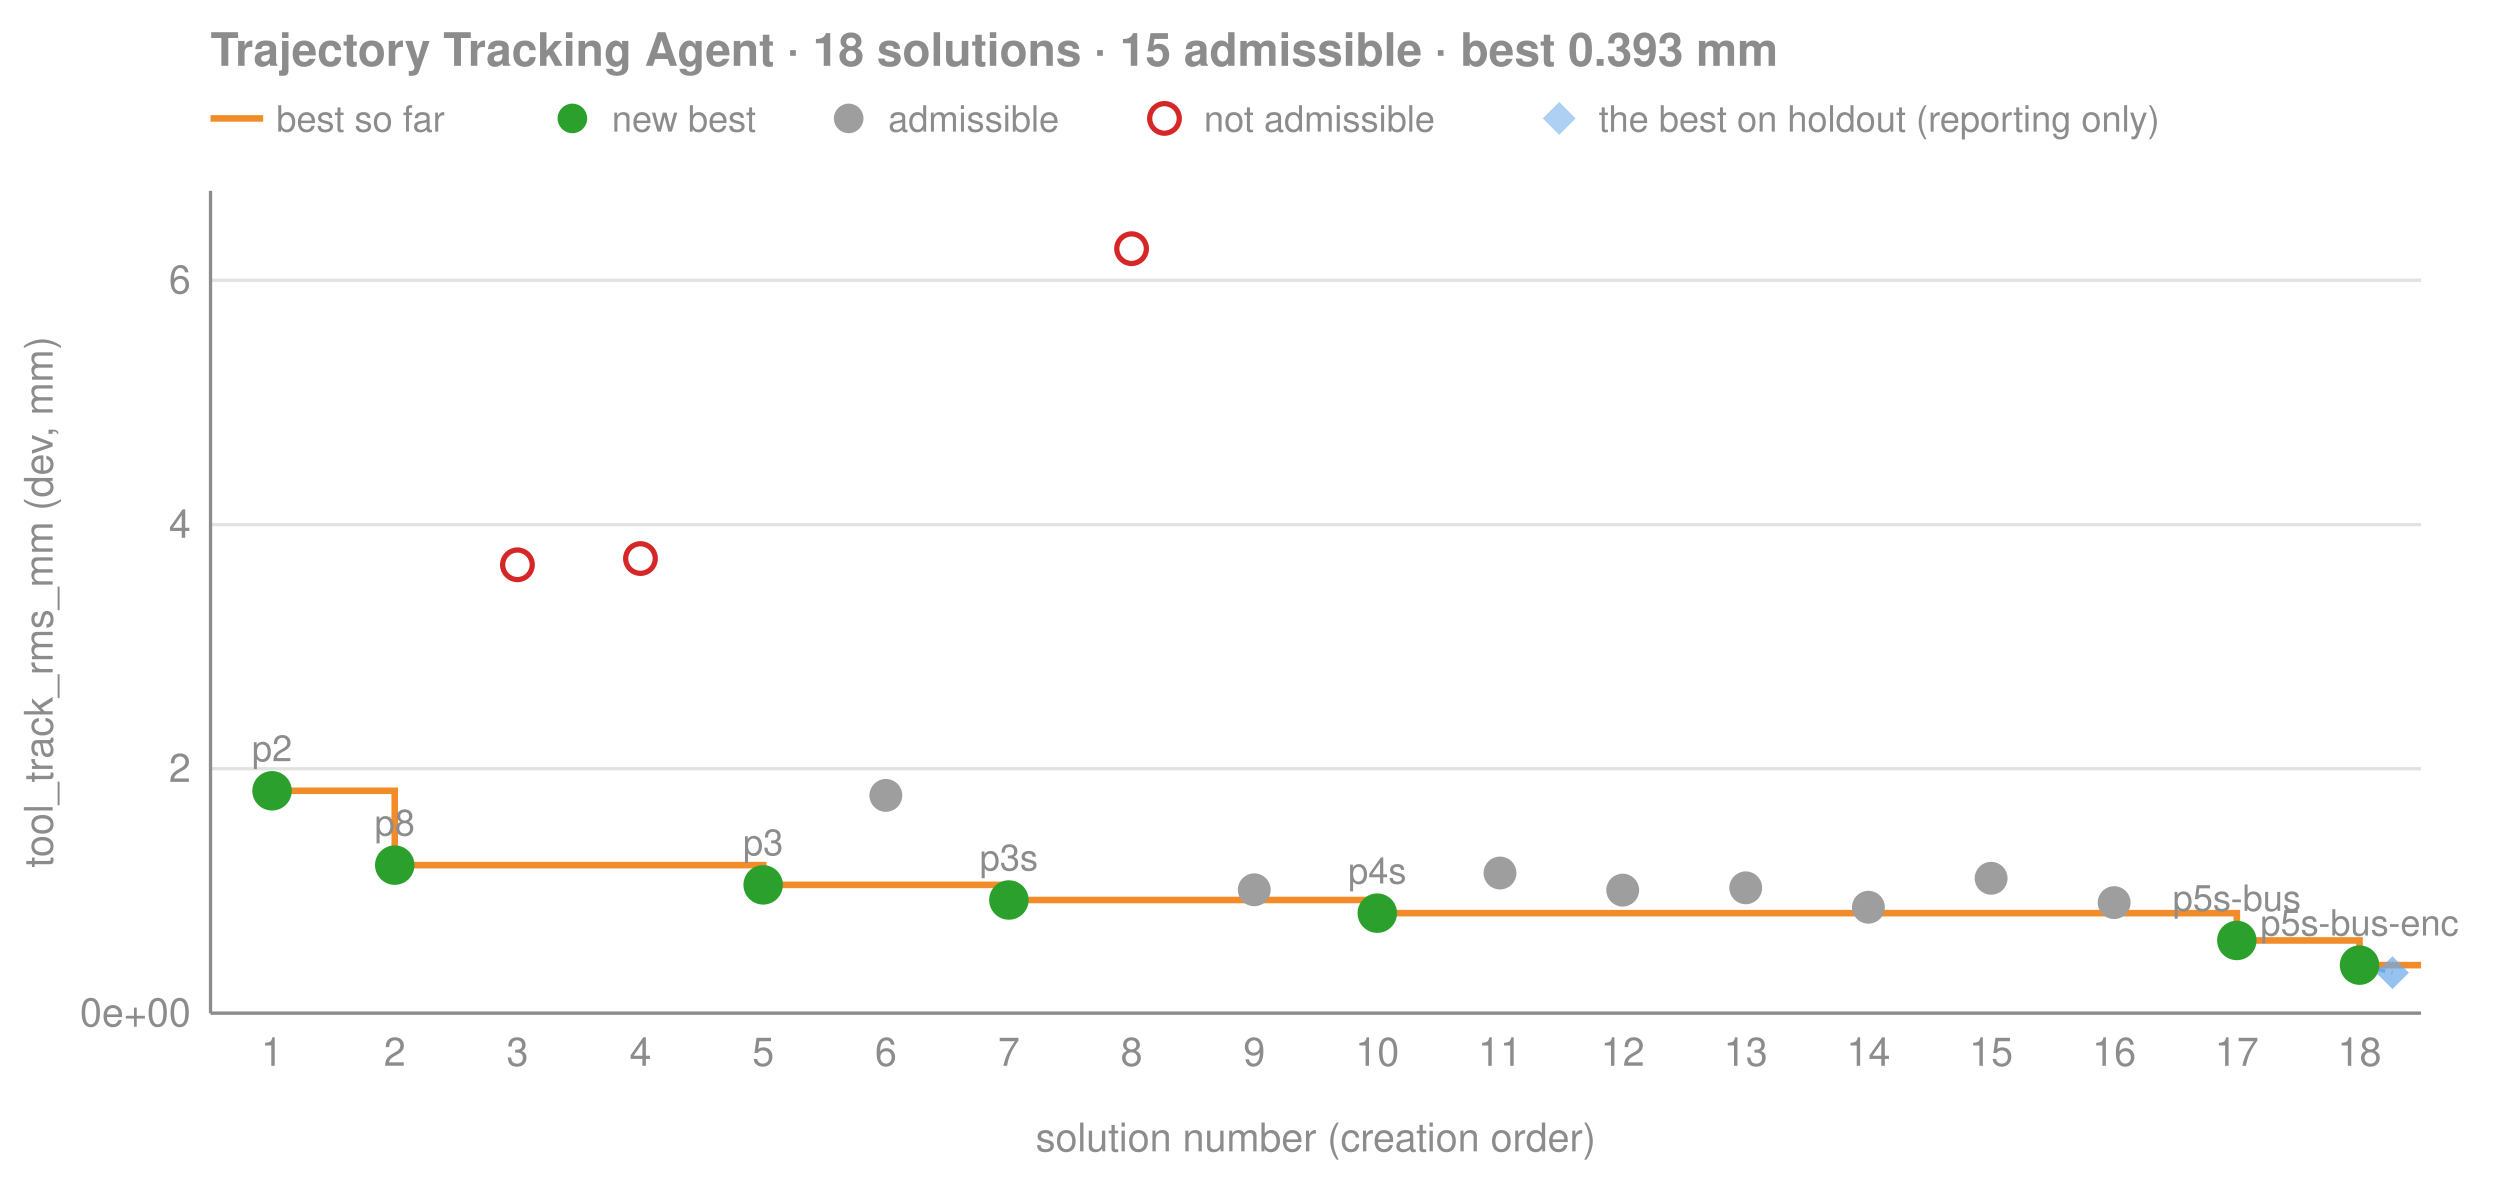
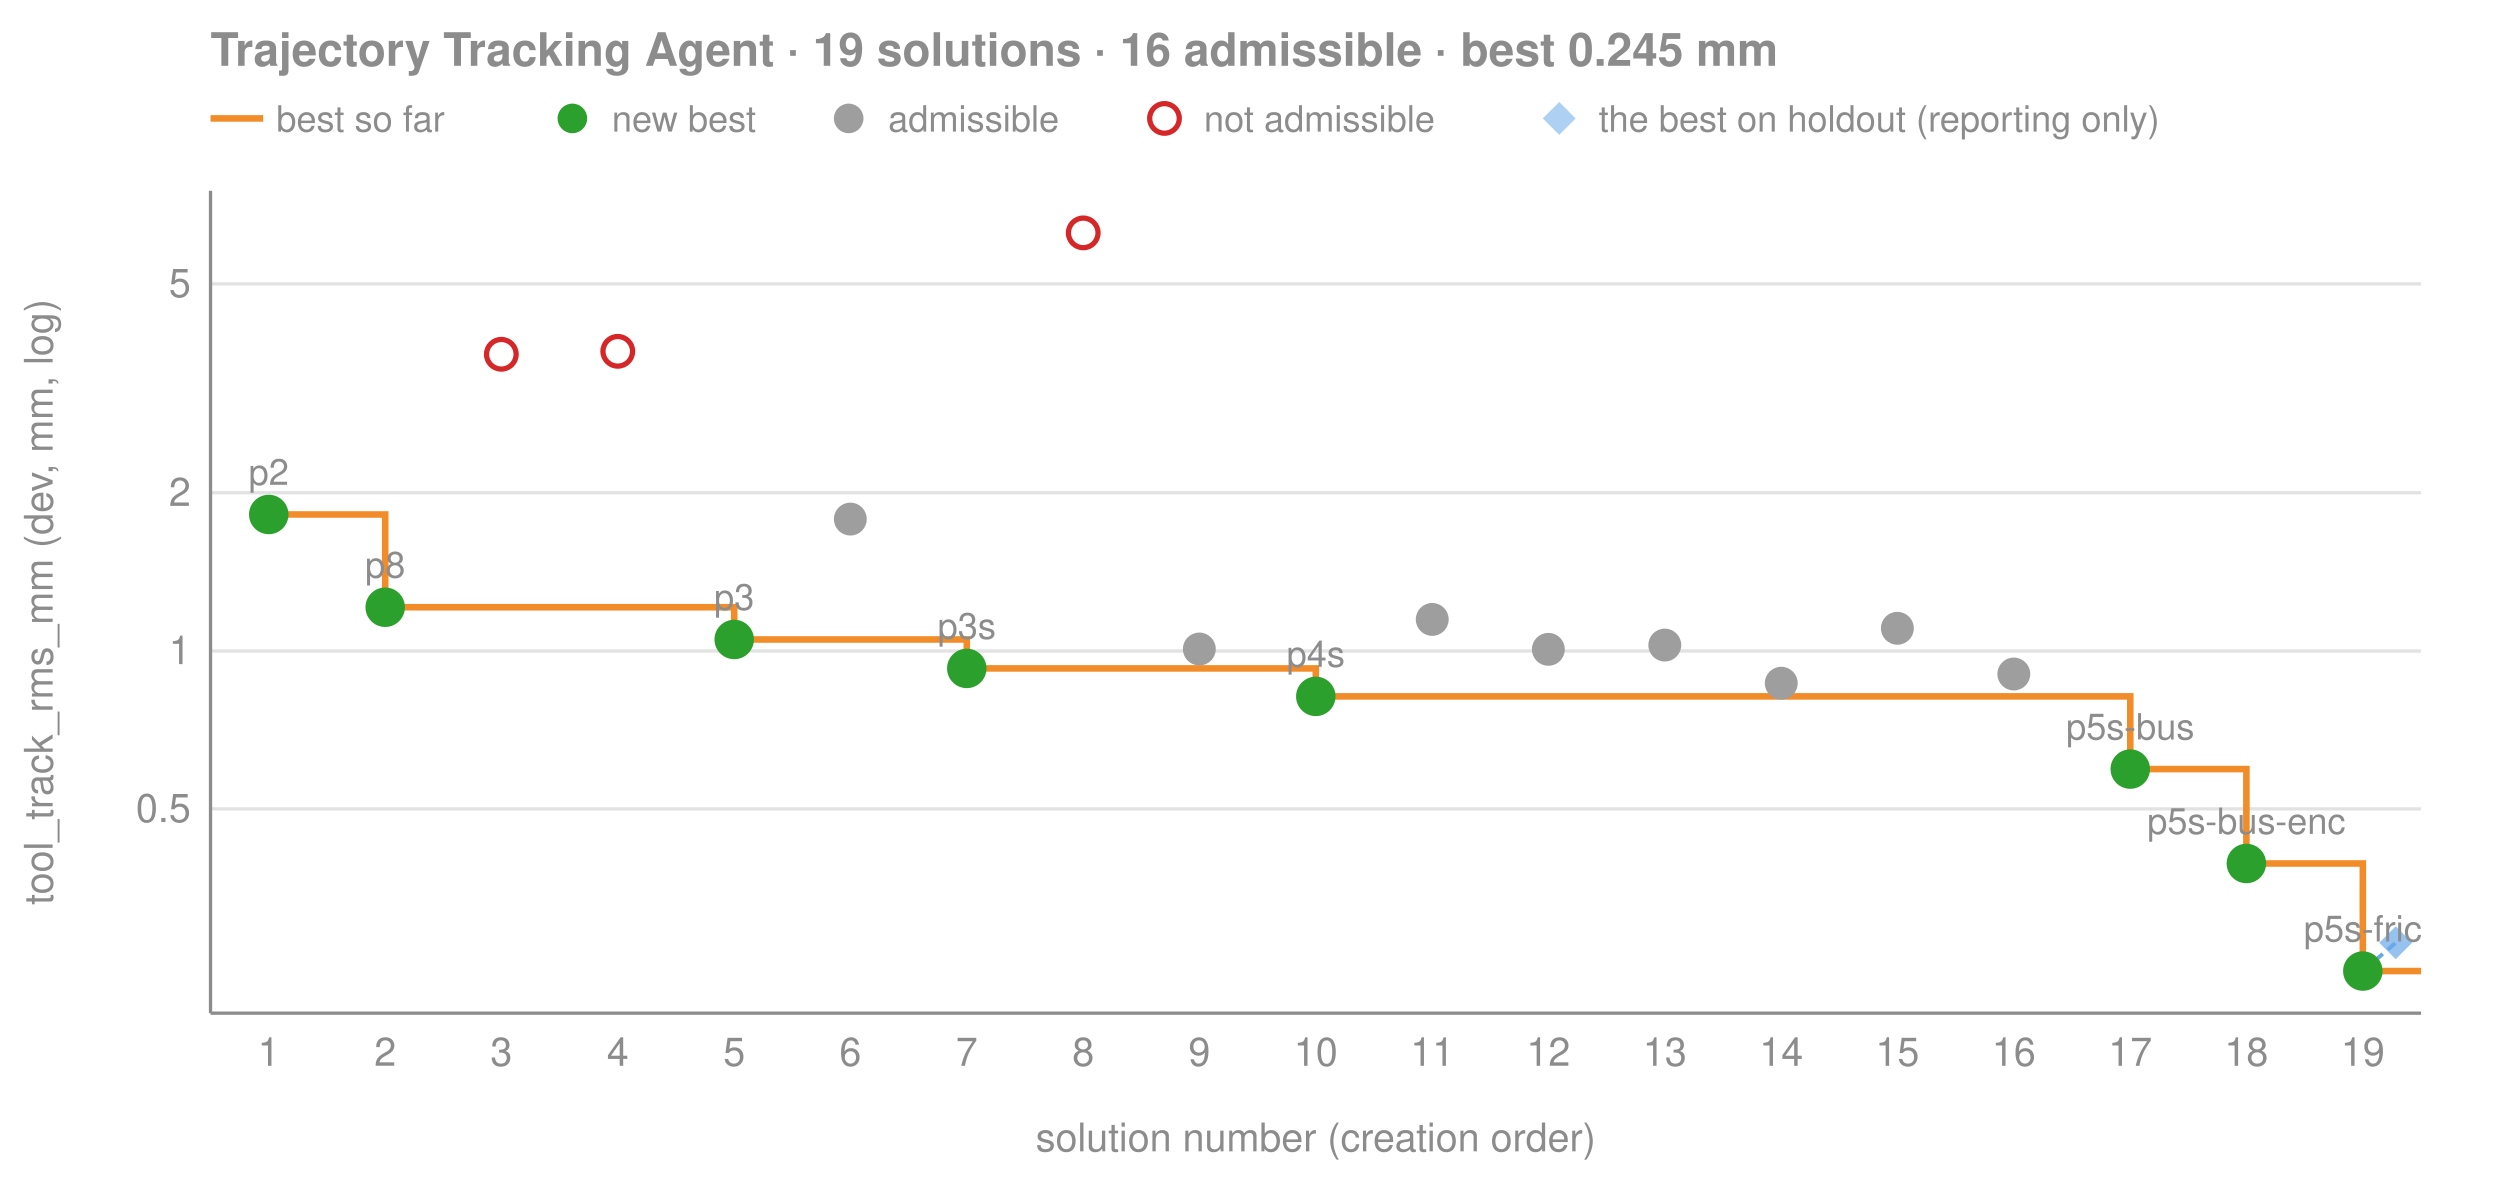
- <svg xmlns="http://www.w3.org/2000/svg" width="760" height="360" viewBox="0 0 760 360" font-family="system-ui, -apple-system, 'Segoe UI', Helvetica, Arial, sans-serif" font-size="12" role="img" aria-label="Trajectory Tracking Agent · 18 solutions · 15 admissible · best 0.393 mm">
-   <text x="64" y="20" fill="#8c8c8c" font-size="14" font-weight="600">Trajectory Tracking Agent · 18 solutions · 15 admissible · best 0.393 mm</text>
+ <svg xmlns="http://www.w3.org/2000/svg" width="760" height="360" viewBox="0 0 760 360" font-family="system-ui, -apple-system, 'Segoe UI', Helvetica, Arial, sans-serif" font-size="12" role="img" aria-label="Trajectory Tracking Agent · 19 solutions · 16 admissible · best 0.245 mm">
+   <text x="64" y="20" fill="#8c8c8c" font-size="14" font-weight="600">Trajectory Tracking Agent · 19 solutions · 16 admissible · best 0.245 mm</text>
  <g stroke="#8c8c8c" stroke-opacity="0.25" stroke-width="1">
-     <line x1="64" x2="736" y1="308.0" y2="308.0" />
-     <line x1="64" x2="736" y1="233.7" y2="233.7" />
-     <line x1="64" x2="736" y1="159.5" y2="159.5" />
-     <line x1="64" x2="736" y1="85.2" y2="85.2" />
+     <line x1="64" x2="736" y1="245.9" y2="245.9" />
+     <line x1="64" x2="736" y1="197.9" y2="197.9" />
+     <line x1="64" x2="736" y1="149.8" y2="149.8" />
+     <line x1="64" x2="736" y1="86.3" y2="86.3" />
  </g>
  <g fill="#8c8c8c" text-anchor="end">
-     <text x="58" y="312.0">0e+00</text>
-     <text x="58" y="237.7">2</text>
-     <text x="58" y="163.5">4</text>
-     <text x="58" y="89.2">6</text>
+     <text x="58" y="249.9">0.5</text>
+     <text x="58" y="201.9">1</text>
+     <text x="58" y="153.8">2</text>
+     <text x="58" y="90.3">5</text>
  </g>
  <g stroke="#8c8c8c" stroke-width="1">
    <line x1="64" x2="64" y1="58" y2="308" />
    <line x1="64" x2="736" y1="308" y2="308" />
  </g>
  <g fill="#8c8c8c" text-anchor="middle">
-     <text x="82.7" y="324">1</text>
-     <text x="120.0" y="324">2</text>
-     <text x="157.3" y="324">3</text>
-     <text x="194.7" y="324">4</text>
-     <text x="232.0" y="324">5</text>
-     <text x="269.3" y="324">6</text>
-     <text x="306.7" y="324">7</text>
-     <text x="344.0" y="324">8</text>
-     <text x="381.3" y="324">9</text>
-     <text x="418.7" y="324">10</text>
-     <text x="456.0" y="324">11</text>
-     <text x="493.3" y="324">12</text>
-     <text x="530.7" y="324">13</text>
-     <text x="568.0" y="324">14</text>
-     <text x="605.3" y="324">15</text>
-     <text x="642.7" y="324">16</text>
-     <text x="680.0" y="324">17</text>
-     <text x="717.3" y="324">18</text>
+     <text x="81.7" y="324">1</text>
+     <text x="117.1" y="324">2</text>
+     <text x="152.4" y="324">3</text>
+     <text x="187.8" y="324">4</text>
+     <text x="223.2" y="324">5</text>
+     <text x="258.5" y="324">6</text>
+     <text x="293.9" y="324">7</text>
+     <text x="329.3" y="324">8</text>
+     <text x="364.6" y="324">9</text>
+     <text x="400.0" y="324">10</text>
+     <text x="435.4" y="324">11</text>
+     <text x="470.7" y="324">12</text>
+     <text x="506.1" y="324">13</text>
+     <text x="541.5" y="324">14</text>
+     <text x="576.8" y="324">15</text>
+     <text x="612.2" y="324">16</text>
+     <text x="647.6" y="324">17</text>
+     <text x="682.9" y="324">18</text>
+     <text x="718.3" y="324">19</text>
  </g>
  <text x="400.0" y="350" fill="#8c8c8c" text-anchor="middle">solution number (creation order)</text>
-   <text transform="translate(16 183.0) rotate(-90)" fill="#8c8c8c" text-anchor="middle">tool_track_rms_mm (dev, mm)</text>
-   <path d="M82.7,240.4H120.0V263.0H232.0V269.0H306.7V273.6H418.7V277.6H680.0V285.9H717.3V293.4H736.0" fill="none" stroke="#f28c28" stroke-width="2" />
+   <text transform="translate(16 183.0) rotate(-90)" fill="#8c8c8c" text-anchor="middle">tool_track_rms_mm (dev, mm, log)</text>
+   <path d="M81.7,156.4H117.1V184.6H223.2V194.4H293.9V203.2H400.0V211.7H647.6V233.8H682.9V262.5H718.3V295.2H736.0" fill="none" stroke="#f28c28" stroke-width="2" />
  <g>
-     <line x1="717.3" y1="293.4" x2="727.3" y2="295.7" stroke="#6aa9e9" stroke-width="1.2" stroke-dasharray="3 2" />
-     <path d="M727.3,290.7l5,5l-5,5l-5,-5z" fill="#6aa9e9" fill-opacity="0.7" />
+     <line x1="718.3" y1="295.2" x2="728.3" y2="286.6" stroke="#6aa9e9" stroke-width="1.2" stroke-dasharray="3 2" />
+     <path d="M728.3,281.6l5,5l-5,5l-5,-5z" fill="#6aa9e9" fill-opacity="0.7" />
  </g>
-   <circle cx="82.7" cy="240.4" r="5.5" fill="#2ca02c" stroke="#2ca02c" />
-   <text x="82.7" y="231.4" fill="#8c8c8c" text-anchor="middle" font-size="11">p2</text>
-   <circle cx="120.0" cy="263.0" r="5.5" fill="#2ca02c" stroke="#2ca02c" />
-   <text x="120.0" y="254.0" fill="#8c8c8c" text-anchor="middle" font-size="11">p8</text>
-   <circle cx="157.3" cy="171.7" r="4.5" fill="none" stroke="#d62728" stroke-width="1.6" />
-   <circle cx="194.7" cy="169.8" r="4.5" fill="none" stroke="#d62728" stroke-width="1.6" />
-   <circle cx="232.0" cy="269.0" r="5.5" fill="#2ca02c" stroke="#2ca02c" />
-   <text x="232.0" y="260.0" fill="#8c8c8c" text-anchor="middle" font-size="11">p3</text>
-   <circle cx="269.3" cy="241.8" r="4.5" fill="#9e9e9e" stroke="#9e9e9e" />
-   <circle cx="306.7" cy="273.6" r="5.5" fill="#2ca02c" stroke="#2ca02c" />
-   <text x="306.7" y="264.6" fill="#8c8c8c" text-anchor="middle" font-size="11">p3s</text>
-   <circle cx="344.0" cy="75.6" r="4.5" fill="none" stroke="#d62728" stroke-width="1.6" />
-   <circle cx="381.3" cy="270.5" r="4.5" fill="#9e9e9e" stroke="#9e9e9e" />
-   <circle cx="418.7" cy="277.6" r="5.5" fill="#2ca02c" stroke="#2ca02c" />
-   <text x="418.7" y="268.6" fill="#8c8c8c" text-anchor="middle" font-size="11">p4s</text>
-   <circle cx="456.0" cy="265.4" r="4.5" fill="#9e9e9e" stroke="#9e9e9e" />
-   <circle cx="493.3" cy="270.6" r="4.5" fill="#9e9e9e" stroke="#9e9e9e" />
-   <circle cx="530.7" cy="269.9" r="4.5" fill="#9e9e9e" stroke="#9e9e9e" />
-   <circle cx="568.0" cy="275.8" r="4.5" fill="#9e9e9e" stroke="#9e9e9e" />
-   <circle cx="605.3" cy="267.0" r="4.5" fill="#9e9e9e" stroke="#9e9e9e" />
-   <circle cx="642.7" cy="274.4" r="4.5" fill="#9e9e9e" stroke="#9e9e9e" />
-   <circle cx="680.0" cy="285.9" r="5.5" fill="#2ca02c" stroke="#2ca02c" />
-   <text x="680.0" y="276.9" fill="#8c8c8c" text-anchor="middle" font-size="11">p5s-bus</text>
-   <circle cx="717.3" cy="293.4" r="5.5" fill="#2ca02c" stroke="#2ca02c" />
-   <text x="717.3" y="284.4" fill="#8c8c8c" text-anchor="middle" font-size="11">p5s-bus-enc</text>
+   <circle cx="81.7" cy="156.4" r="5.5" fill="#2ca02c" stroke="#2ca02c" />
+   <text x="81.7" y="147.4" fill="#8c8c8c" text-anchor="middle" font-size="11">p2</text>
+   <circle cx="117.1" cy="184.6" r="5.5" fill="#2ca02c" stroke="#2ca02c" />
+   <text x="117.1" y="175.6" fill="#8c8c8c" text-anchor="middle" font-size="11">p8</text>
+   <circle cx="152.4" cy="107.7" r="4.5" fill="none" stroke="#d62728" stroke-width="1.6" />
+   <circle cx="187.8" cy="106.8" r="4.5" fill="none" stroke="#d62728" stroke-width="1.6" />
+   <circle cx="223.2" cy="194.4" r="5.5" fill="#2ca02c" stroke="#2ca02c" />
+   <text x="223.2" y="185.4" fill="#8c8c8c" text-anchor="middle" font-size="11">p3</text>
+   <circle cx="258.5" cy="157.8" r="4.5" fill="#9e9e9e" stroke="#9e9e9e" />
+   <circle cx="293.9" cy="203.2" r="5.5" fill="#2ca02c" stroke="#2ca02c" />
+   <text x="293.9" y="194.2" fill="#8c8c8c" text-anchor="middle" font-size="11">p3s</text>
+   <circle cx="329.3" cy="70.8" r="4.5" fill="none" stroke="#d62728" stroke-width="1.6" />
+   <circle cx="364.6" cy="197.3" r="4.5" fill="#9e9e9e" stroke="#9e9e9e" />
+   <circle cx="400.0" cy="211.7" r="5.5" fill="#2ca02c" stroke="#2ca02c" />
+   <text x="400.0" y="202.7" fill="#8c8c8c" text-anchor="middle" font-size="11">p4s</text>
+   <circle cx="435.4" cy="188.3" r="4.5" fill="#9e9e9e" stroke="#9e9e9e" />
+   <circle cx="470.7" cy="197.4" r="4.5" fill="#9e9e9e" stroke="#9e9e9e" />
+   <circle cx="506.1" cy="196.1" r="4.5" fill="#9e9e9e" stroke="#9e9e9e" />
+   <circle cx="541.5" cy="207.7" r="4.5" fill="#9e9e9e" stroke="#9e9e9e" />
+   <circle cx="576.8" cy="191.0" r="4.5" fill="#9e9e9e" stroke="#9e9e9e" />
+   <circle cx="612.2" cy="204.9" r="4.5" fill="#9e9e9e" stroke="#9e9e9e" />
+   <circle cx="647.6" cy="233.8" r="5.5" fill="#2ca02c" stroke="#2ca02c" />
+   <text x="647.6" y="224.8" fill="#8c8c8c" text-anchor="middle" font-size="11">p5s-bus</text>
+   <circle cx="682.9" cy="262.5" r="5.5" fill="#2ca02c" stroke="#2ca02c" />
+   <text x="682.9" y="253.5" fill="#8c8c8c" text-anchor="middle" font-size="11">p5s-bus-enc</text>
+   <circle cx="718.3" cy="295.2" r="5.5" fill="#2ca02c" stroke="#2ca02c" />
+   <text x="718.3" y="286.2" fill="#8c8c8c" text-anchor="middle" font-size="11">p5s-fric</text>
  <line x1="64" x2="80" y1="36" y2="36" stroke="#f28c28" stroke-width="2" />
  <text x="84" y="40" fill="#8c8c8c" font-size="11">best so far</text>
  <circle cx="174" cy="36" r="4.5" fill="#2ca02c" />
  <text x="186" y="40" fill="#8c8c8c" font-size="11">new best</text>
  <circle cx="258" cy="36" r="4.5" fill="#9e9e9e" />
  <text x="270" y="40" fill="#8c8c8c" font-size="11">admissible</text>
  <circle cx="354" cy="36" r="4.5" fill="none" stroke="#d62728" stroke-width="1.6" />
  <text x="366" y="40" fill="#8c8c8c" font-size="11">not admissible</text>
  <path d="M474,31l5,5l-5,5l-5,-5z" fill="#6aa9e9" fill-opacity="0.55" />
  <text x="486" y="40" fill="#8c8c8c" font-size="11">the best on holdout (reporting only)</text>
</svg>
